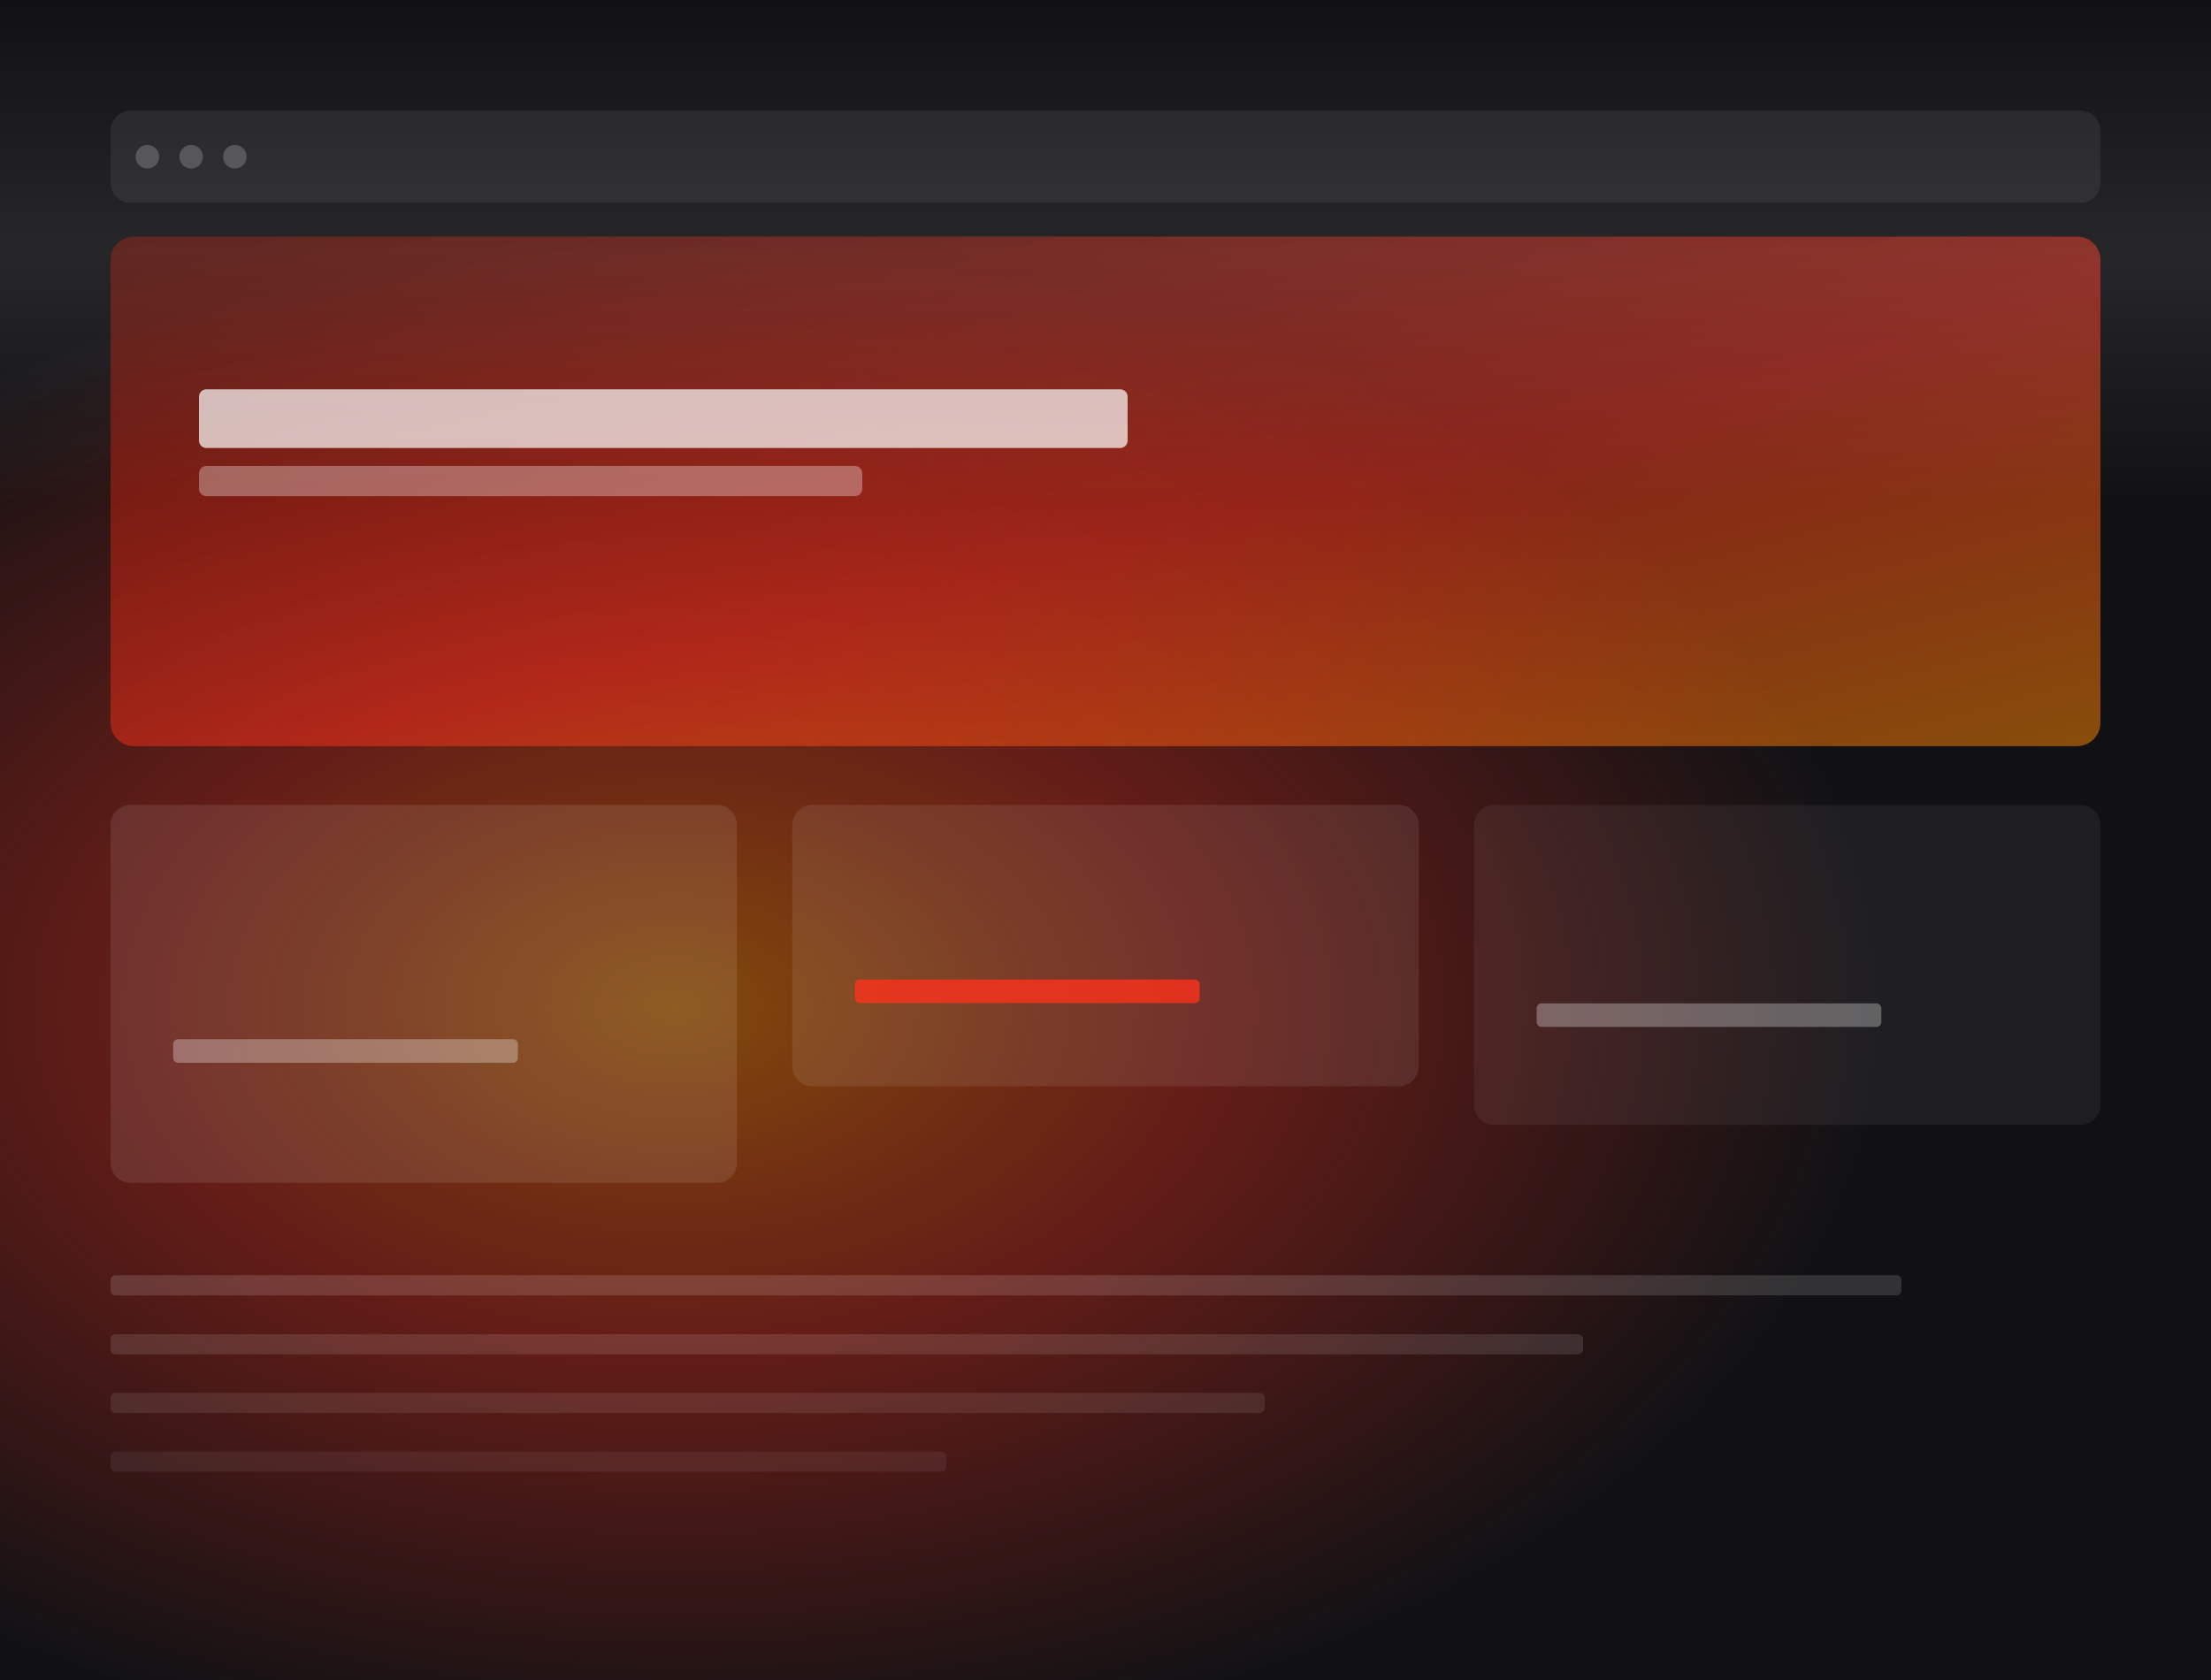
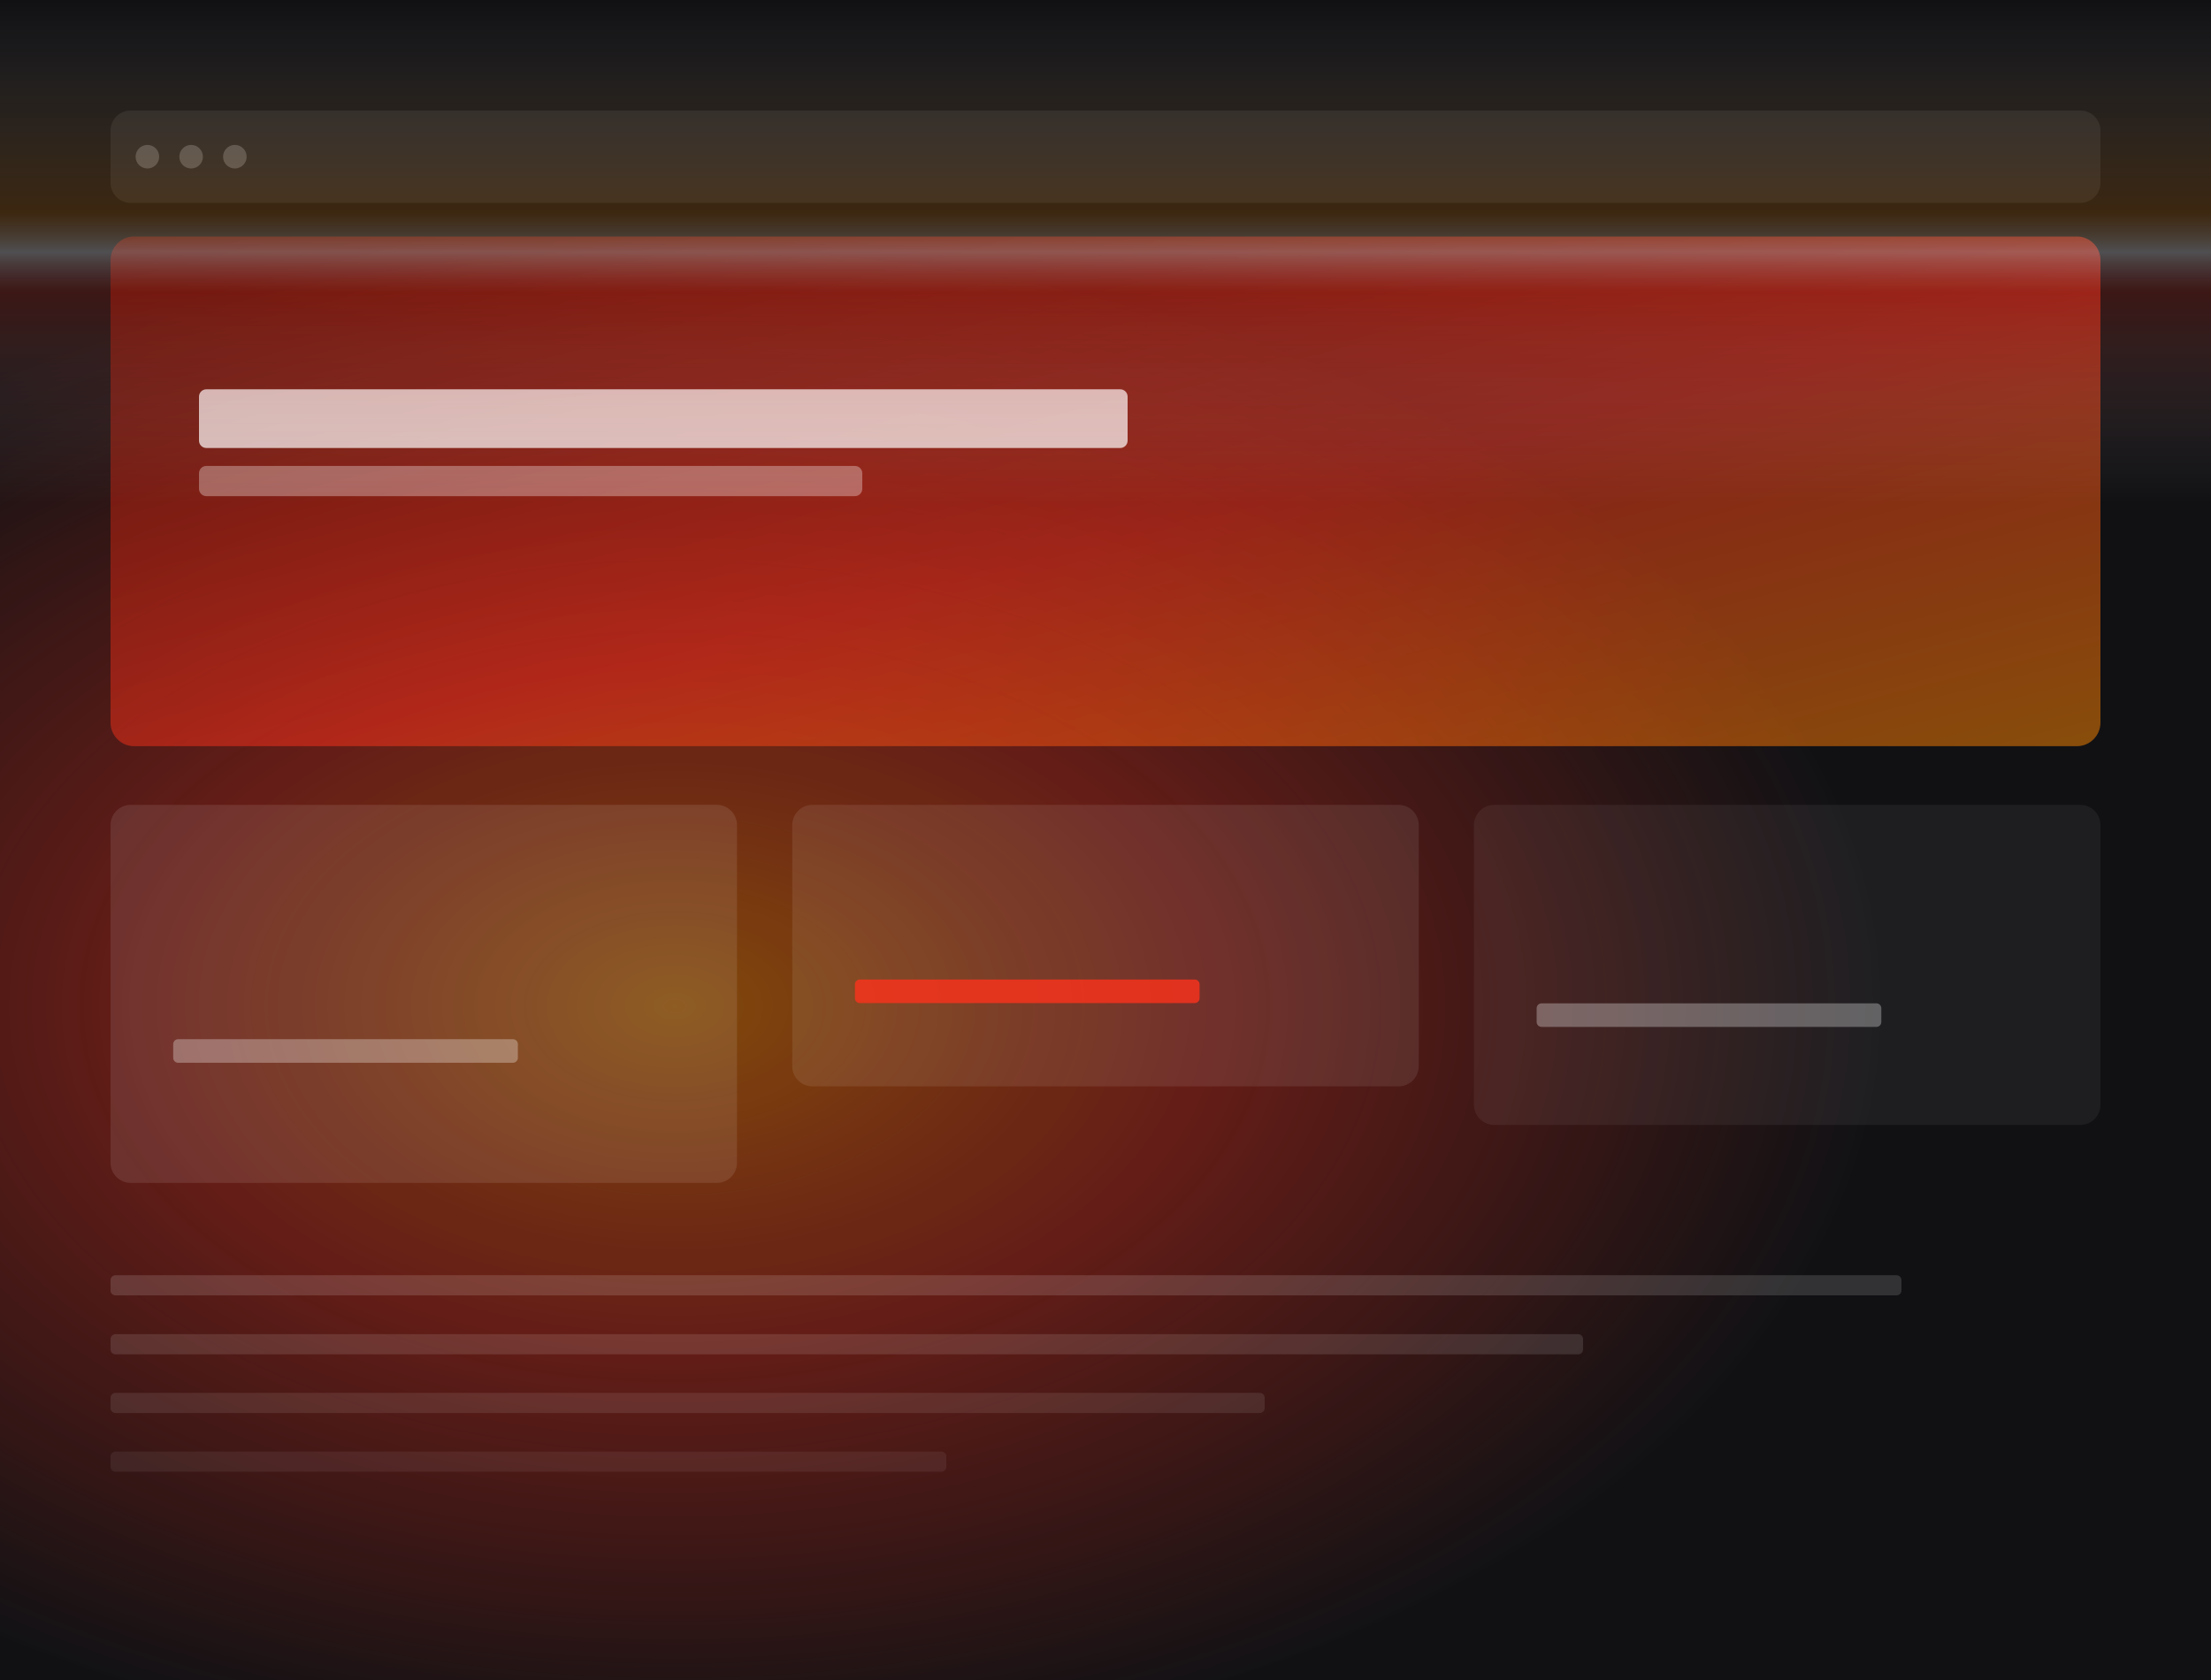
<svg xmlns="http://www.w3.org/2000/svg" viewBox="0 0 900 684" width="900" height="684" role="img">
  <defs>
    <radialGradient id="bloomplay01svg">
      <stop offset="0" stop-color="#ff8a00" stop-opacity="0.95" />
      <stop offset="0.45" stop-color="#fd321c" stop-opacity="0.7" />
      <stop offset="1" stop-color="#fd321c" stop-opacity="0" />
    </radialGradient>
    <linearGradient id="sweepplay01svg" x1="0" y1="0" x2="1" y2="1">
      <stop offset="0" stop-color="#8f1405" />
      <stop offset="0.55" stop-color="#fd321c" />
      <stop offset="1" stop-color="#ff8a00" />
    </linearGradient>
  </defs>
  <defs>
    <linearGradient id="scanplay01svg" x1="0" y1="0" x2="0" y2="1">
      <stop offset="0" stop-color="#fff" stop-opacity="0" />
-       <stop offset="0.5" stop-color="#fff" stop-opacity="0.09" />
+       <stop offset="0.42" stop-color="#ff8a00" stop-opacity="0.18" />
+       <stop offset="0.5" stop-color="#fff" stop-opacity="0.26" />
+       <stop offset="0.58" stop-color="#fd321c" stop-opacity="0.18" />
      <stop offset="1" stop-color="#fff" stop-opacity="0" />
    </linearGradient>
  </defs>
  <style>
-     .breathe { transform-origin: 50% 50%; animation: breathe 7s ease-in-out infinite alternate; }
+     .breathe { transform-origin: 50% 50%; animation: breathe 4.2s ease-in-out infinite alternate; }
    @keyframes breathe {
-       from { transform: scale(1.015) translate(-0.6%, 0.4%); }
-       to   { transform: scale(1.055) translate(0.6%, -0.6%); }
+       from { transform: scale(1.02) translate(-2.2%, 1.4%) rotate(-0.6deg); }
+       to   { transform: scale(1.13) translate(2.2%, -1.8%) rotate(0.6deg); }
    }
-     .scan { animation: scan 3.4s linear infinite; }
+     .scan { animation: scan 2.4s linear infinite; }
    @keyframes scan {
      from { transform: translateY(-239.4px); }
      to   { transform: translateY(718.2px); }
    }
  </style>
  <rect width="900" height="684" fill="#0a0a0b" />
  <g class="breathe">
    <rect width="900" height="684" fill="#111114" />
    <ellipse cx="273.9" cy="409.5" rx="495" ry="307.8" fill="url(#bloomplay01svg)" opacity="0.5" />
    <rect x="45" y="45" width="810" height="37.6" rx="8.2" fill="#fff" opacity="0.07" />
    <circle cx="60" cy="63.8" r="4.8" fill="#fff" opacity="0.2" />
    <circle cx="77.8" cy="63.8" r="4.8" fill="#fff" opacity="0.2" />
    <circle cx="95.6" cy="63.8" r="4.8" fill="#fff" opacity="0.2" />
    <rect x="45" y="96.3" width="810" height="207.5" rx="9.6" fill="url(#sweepplay01svg)" opacity="0.5" />
    <rect x="81" y="158.5" width="378" height="23.9" rx="3" fill="#fff" opacity="0.7" />
    <rect x="81" y="189.7" width="270" height="12.3" rx="3" fill="#fff" opacity="0.32" />
    <rect x="45" y="327.7" width="255" height="153.9" rx="8.2" fill="#fff" opacity="0.100" />
    <rect x="70.5" y="423.1" width="140.3" height="9.6" rx="2" fill="#fff" opacity="0.3" />
    <rect x="322.5" y="327.7" width="255" height="114.6" rx="8.2" fill="#fff" opacity="0.087" />
    <rect x="348" y="398.8" width="140.3" height="9.6" rx="2" fill="#fd321c" opacity="0.8" />
    <rect x="600" y="327.7" width="255" height="130.3" rx="8.2" fill="#fff" opacity="0.056" />
    <rect x="625.5" y="408.5" width="140.3" height="9.6" rx="2" fill="#fff" opacity="0.3" />
    <rect x="45" y="519.2" width="729" height="8.2" rx="2" fill="#fff" opacity="0.140" />
    <rect x="45" y="543.2" width="599.4" height="8.2" rx="2" fill="#fff" opacity="0.115" />
    <rect x="45" y="567.1" width="469.8" height="8.2" rx="2" fill="#fff" opacity="0.090" />
    <rect x="45" y="591" width="340.2" height="8.2" rx="2" fill="#fff" opacity="0.065" />
  </g>
  <rect class="scan" width="900" height="205.2" fill="url(#scanplay01svg)" />
</svg>
